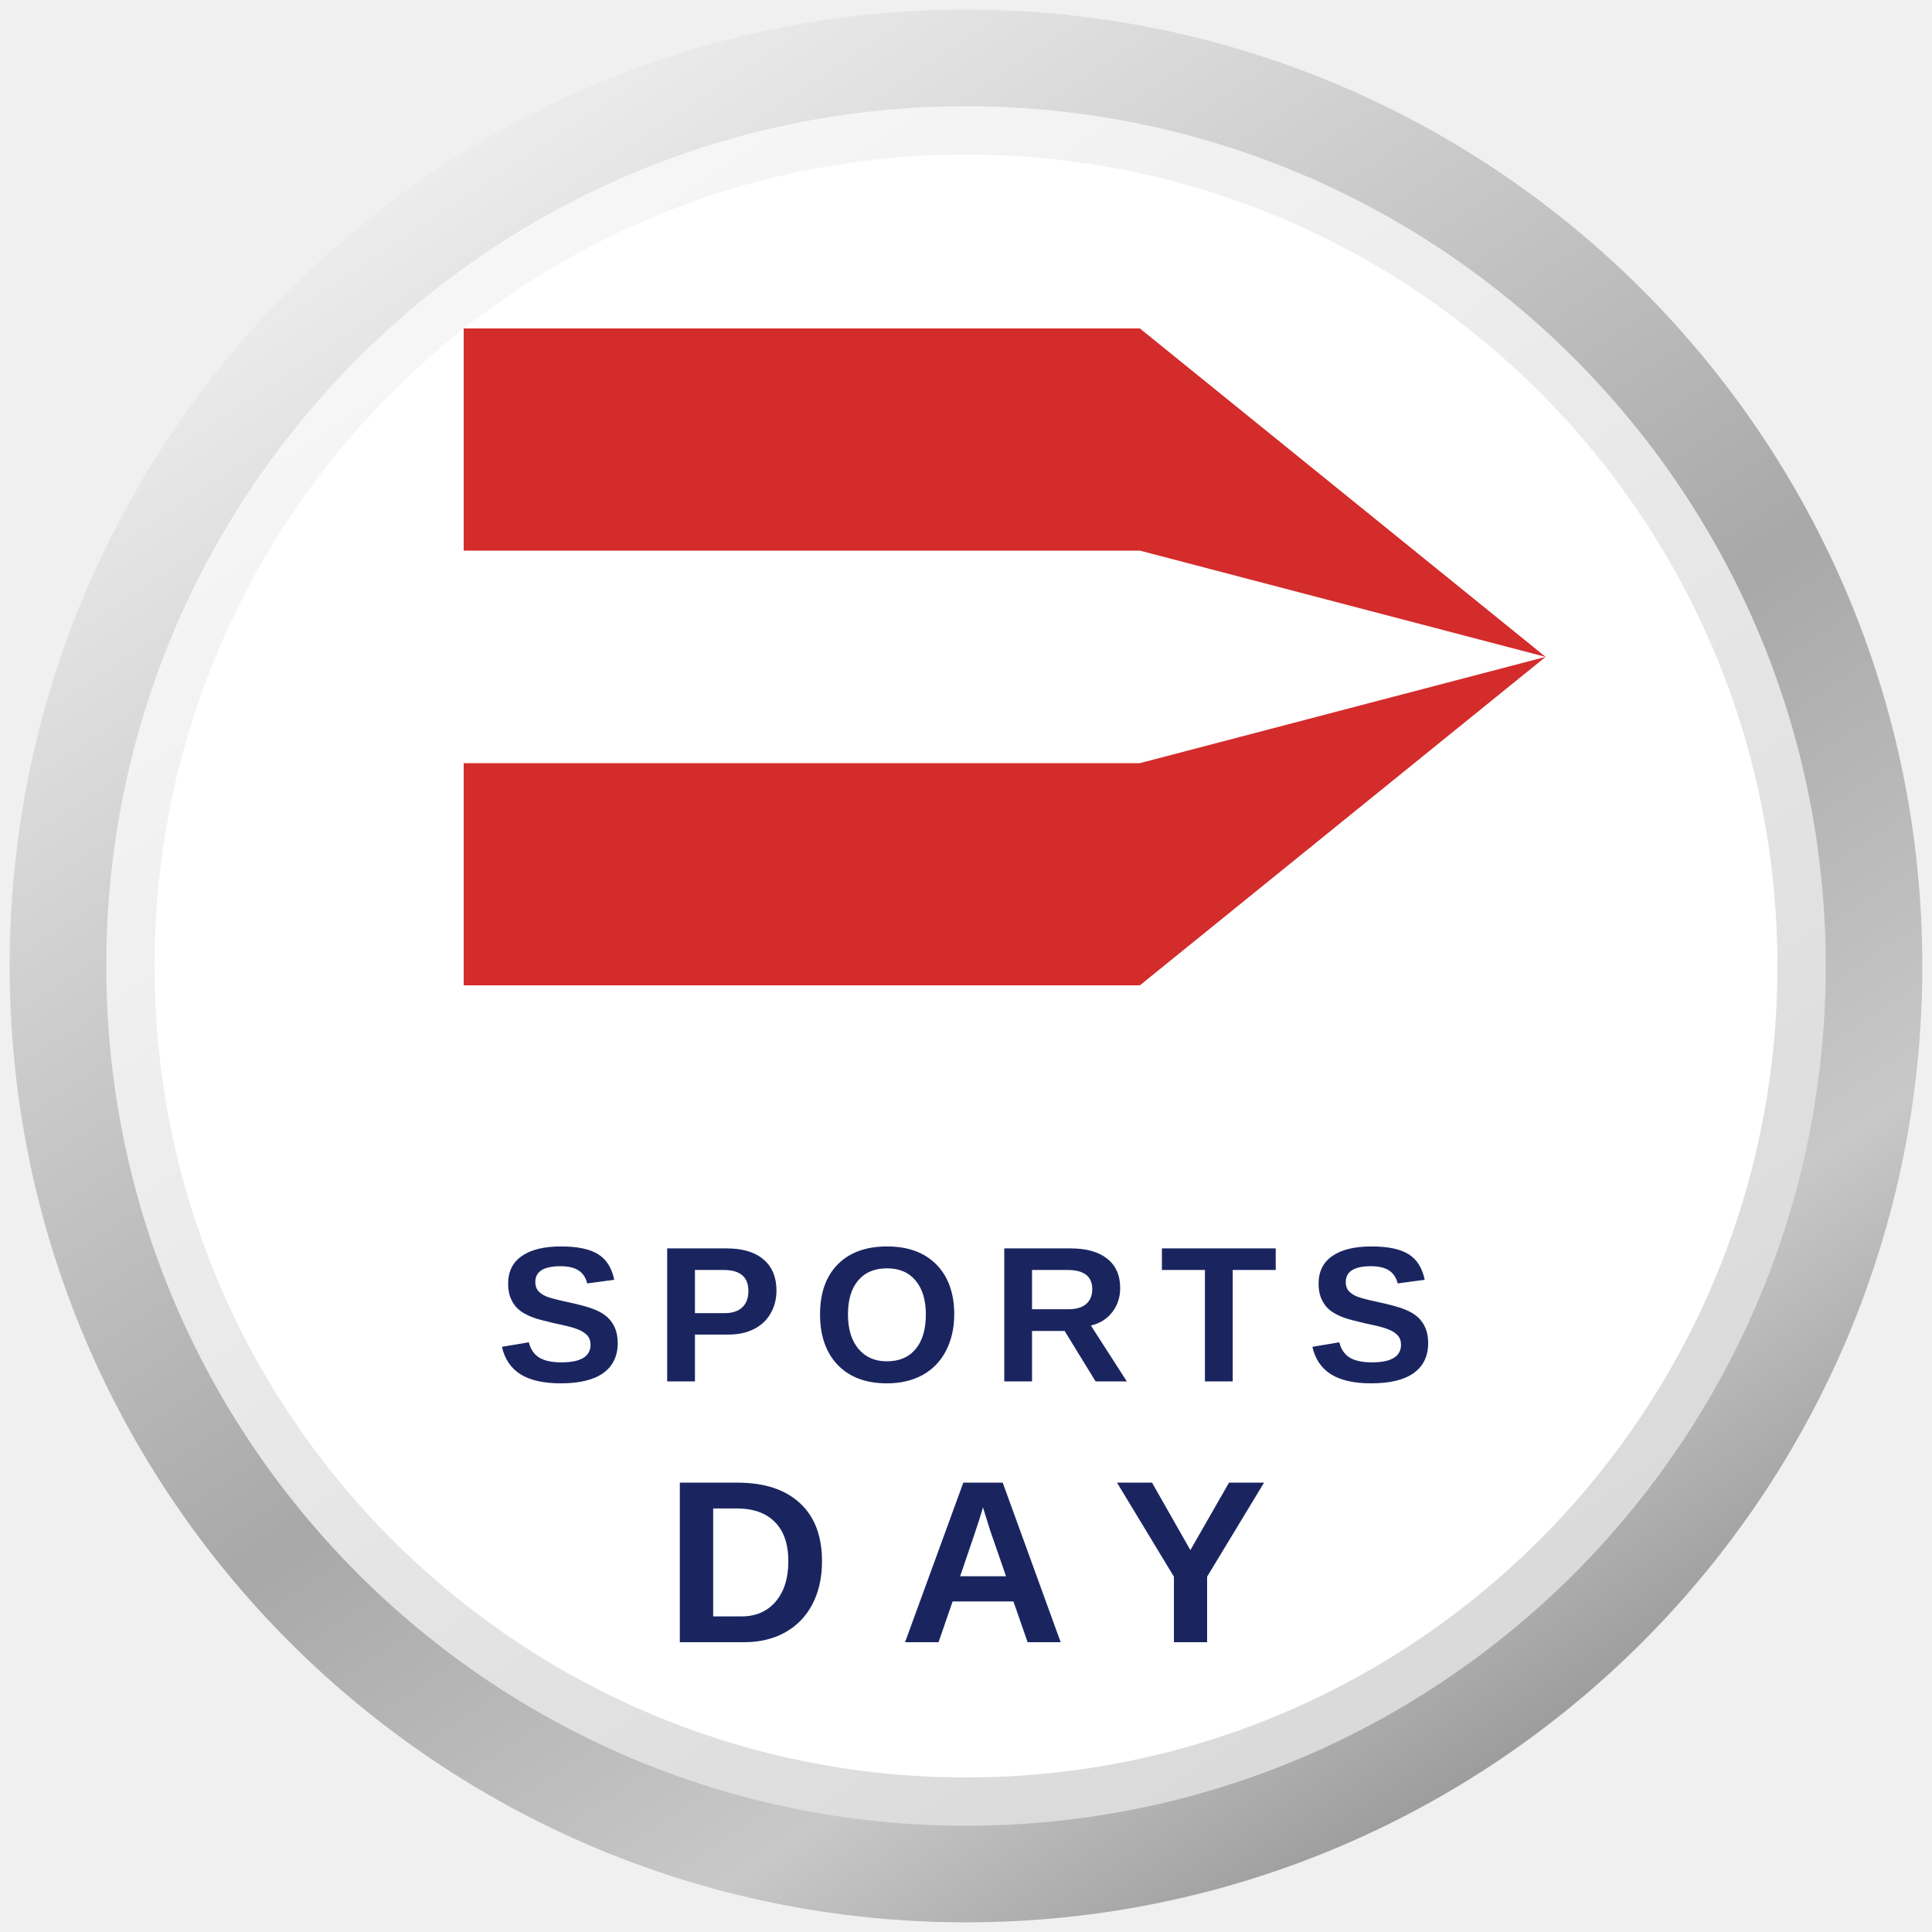
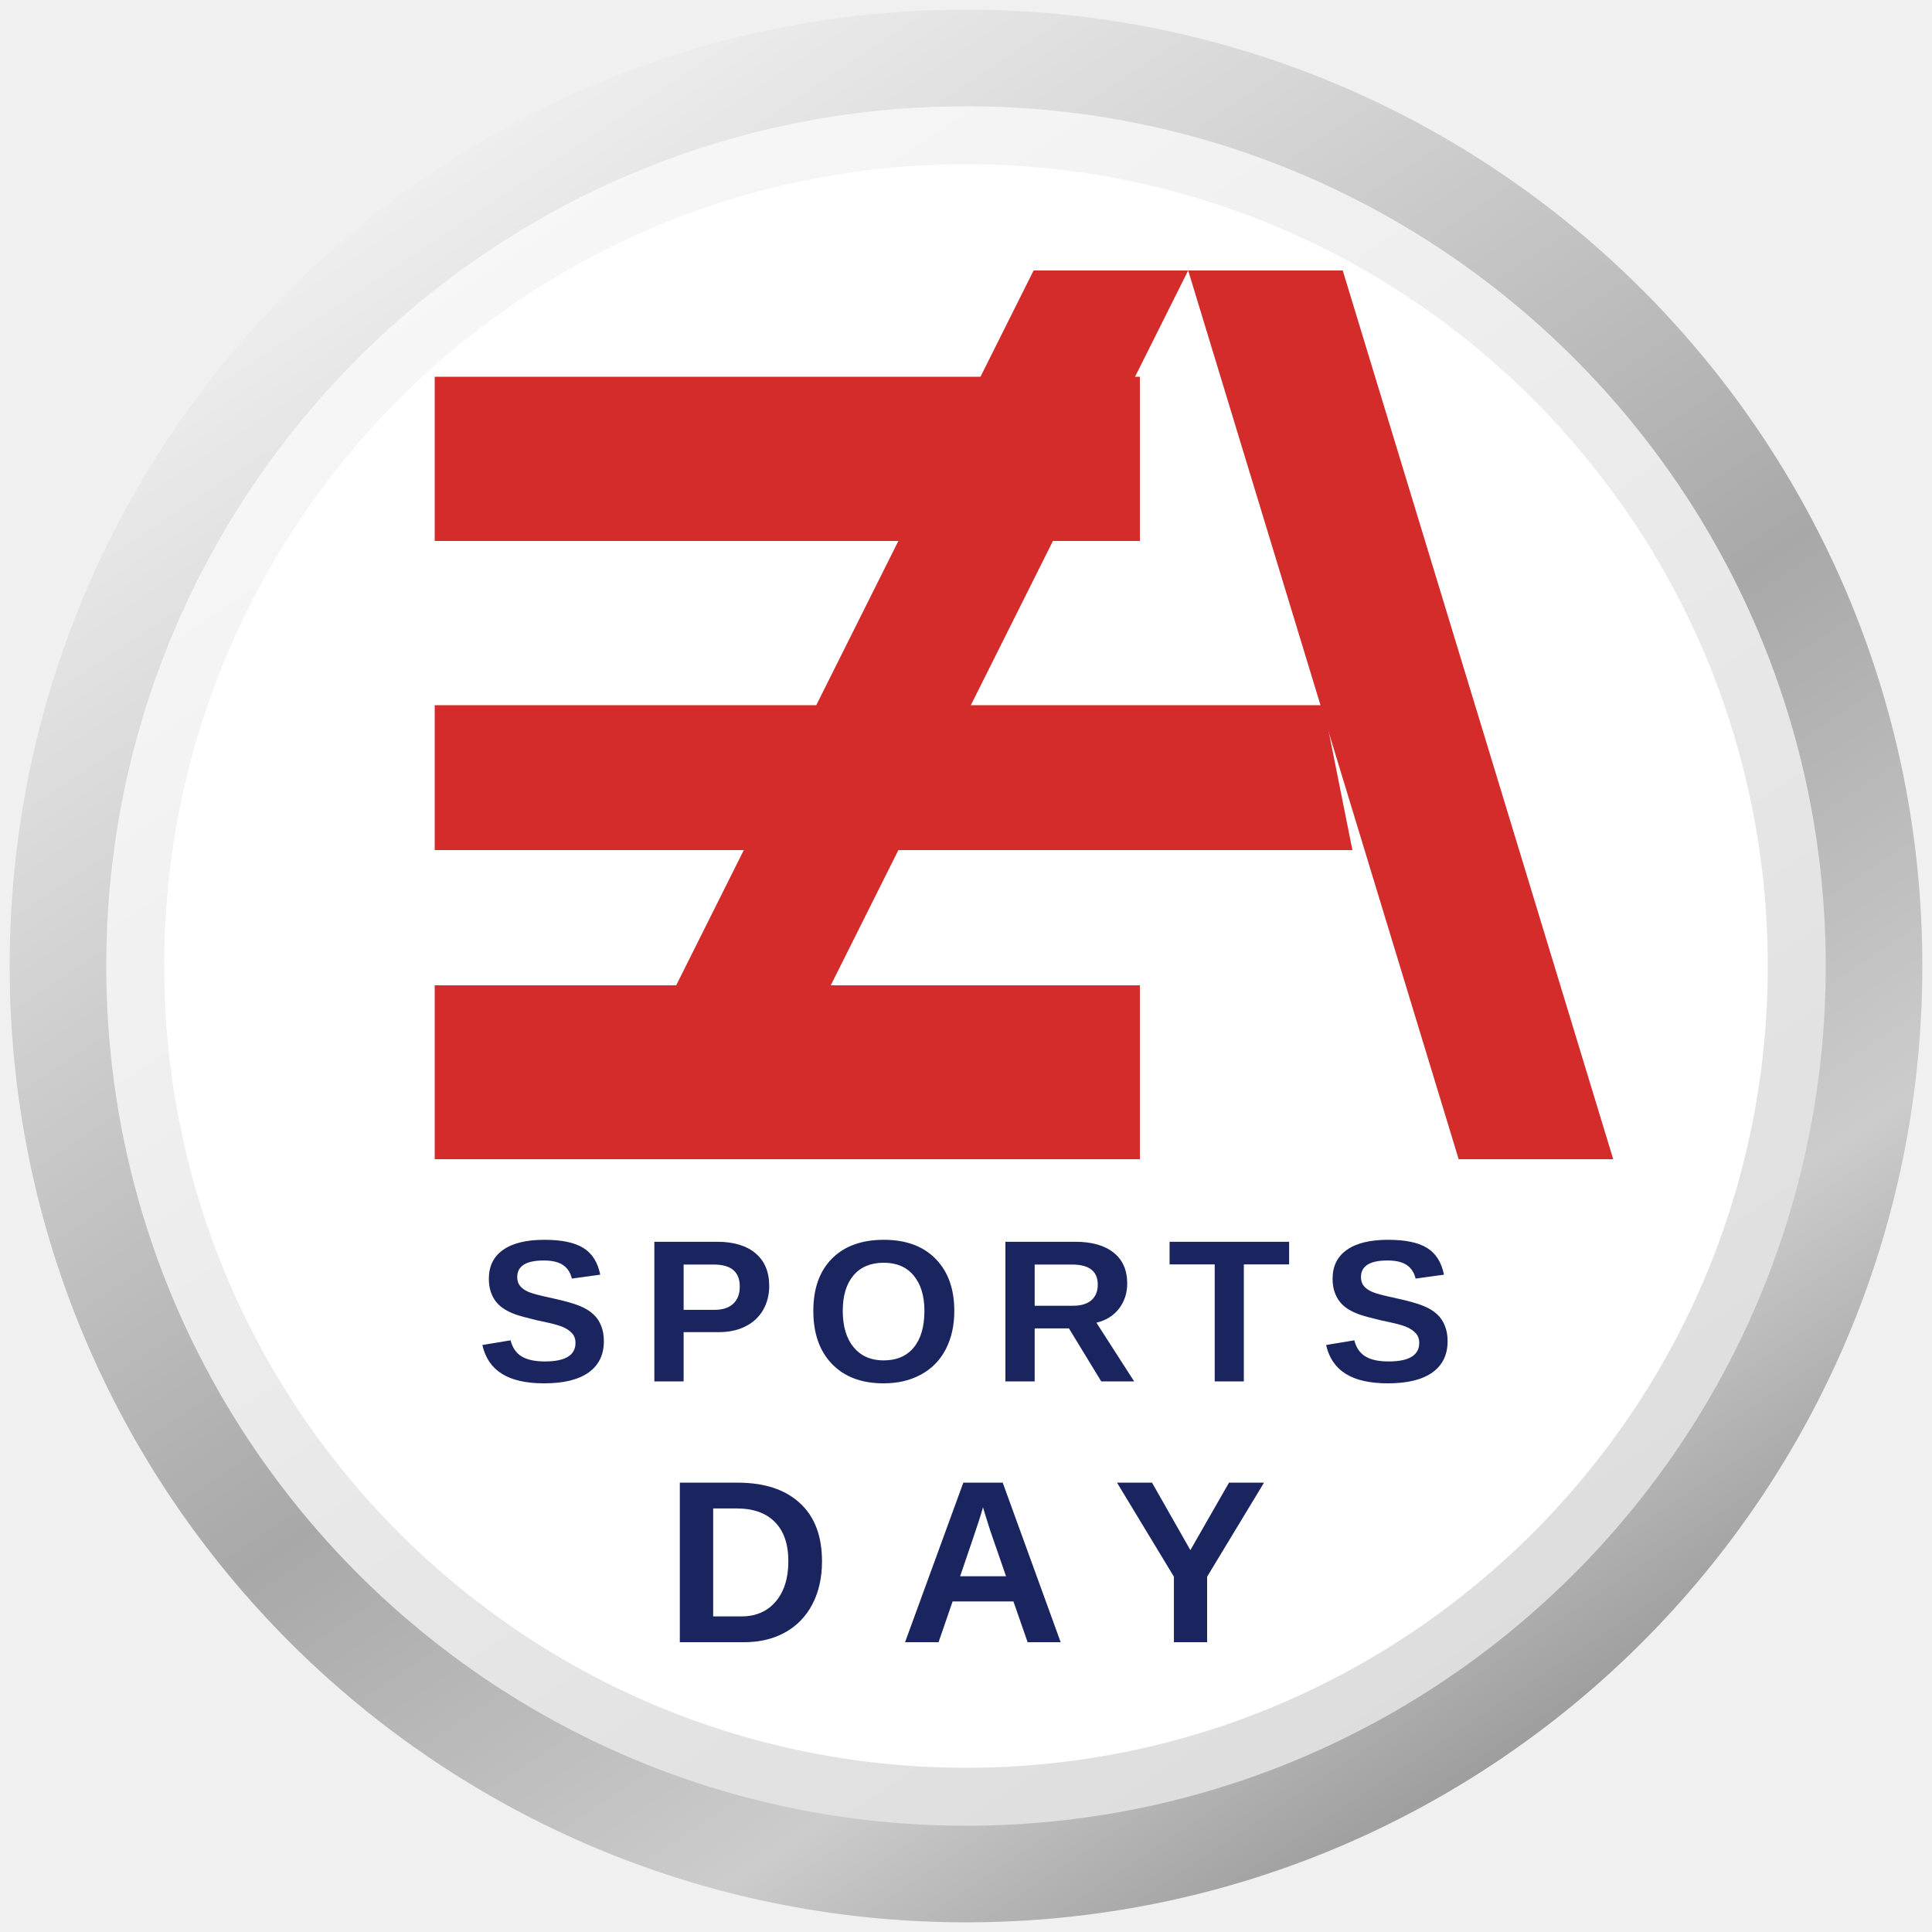
<svg xmlns="http://www.w3.org/2000/svg" viewBox="0 0 200 200" width="200" height="200">
  <defs>
    <linearGradient id="ring-outer" x1="20%" y1="5%" x2="80%" y2="95%">
-       <stop offset="0%" stop-color="#f2f2f2" />
-       <stop offset="20%" stop-color="#d8d8d8" />
+       <stop offset="0%" stop-color="#f4f4f4" />
+       <stop offset="25%" stop-color="#d4d4d4" />
      <stop offset="55%" stop-color="#a8a8a8" />
-       <stop offset="80%" stop-color="#c8c8c8" />
+       <stop offset="80%" stop-color="#cccccc" />
      <stop offset="100%" stop-color="#909090" />
    </linearGradient>
    <linearGradient id="ring-mid" x1="20%" y1="5%" x2="80%" y2="95%">
      <stop offset="0%" stop-color="#f8f8f8" />
-       <stop offset="100%" stop-color="#d8d8d8" />
+       <stop offset="100%" stop-color="#dcdcdc" />
    </linearGradient>
+     <clipPath id="clip">
+       <circle cx="100" cy="100" r="83" />
+     </clipPath>
  </defs>
  <circle cx="100" cy="100" r="99" fill="url(#ring-outer)" />
  <circle cx="100" cy="100" r="89" fill="url(#ring-mid)" />
-   <circle cx="100" cy="100" r="84" fill="white" />
-   <polygon points="48,34 118,34 160,68 118,102 48,102" fill="#d42b2b" />
-   <polygon points="46,57 118,57 160,68 118,79 46,79" fill="white" />
-   <text x="100" y="143" text-anchor="middle" font-family="'Arial Black','Helvetica Neue',Arial,sans-serif" font-size="20" font-weight="900" fill="#1a2560" letter-spacing="3">SPORTS</text>
+   <circle cx="100" cy="100" r="83" fill="white" />
+   <g clip-path="url(#clip)">
+     <g transform="translate(45,28)" fill="#d42b2b">
+       <polygon points="62,0 78,0 32,92 16,92" />
+       <polygon points="78,0 94,0 122,92 106,92" />
+       <polygon points="0,11 73,11 73,28 0,28" />
+       <polygon points="0,45 92,45 95,60 0,60" />
+       <polygon points="0,74 73,74 73,92 0,92" />
+     </g>
+   </g>
+   <text x="100" y="143" text-anchor="middle" font-family="'Arial Black','Helvetica Neue',Arial,sans-serif" font-size="21" font-weight="900" fill="#1a2560" letter-spacing="3">SPORTS</text>
  <text x="100" y="170" text-anchor="middle" font-family="'Arial Black','Helvetica Neue',Arial,sans-serif" font-size="24" font-weight="900" fill="#1a2560" letter-spacing="7">DAY</text>
</svg>
